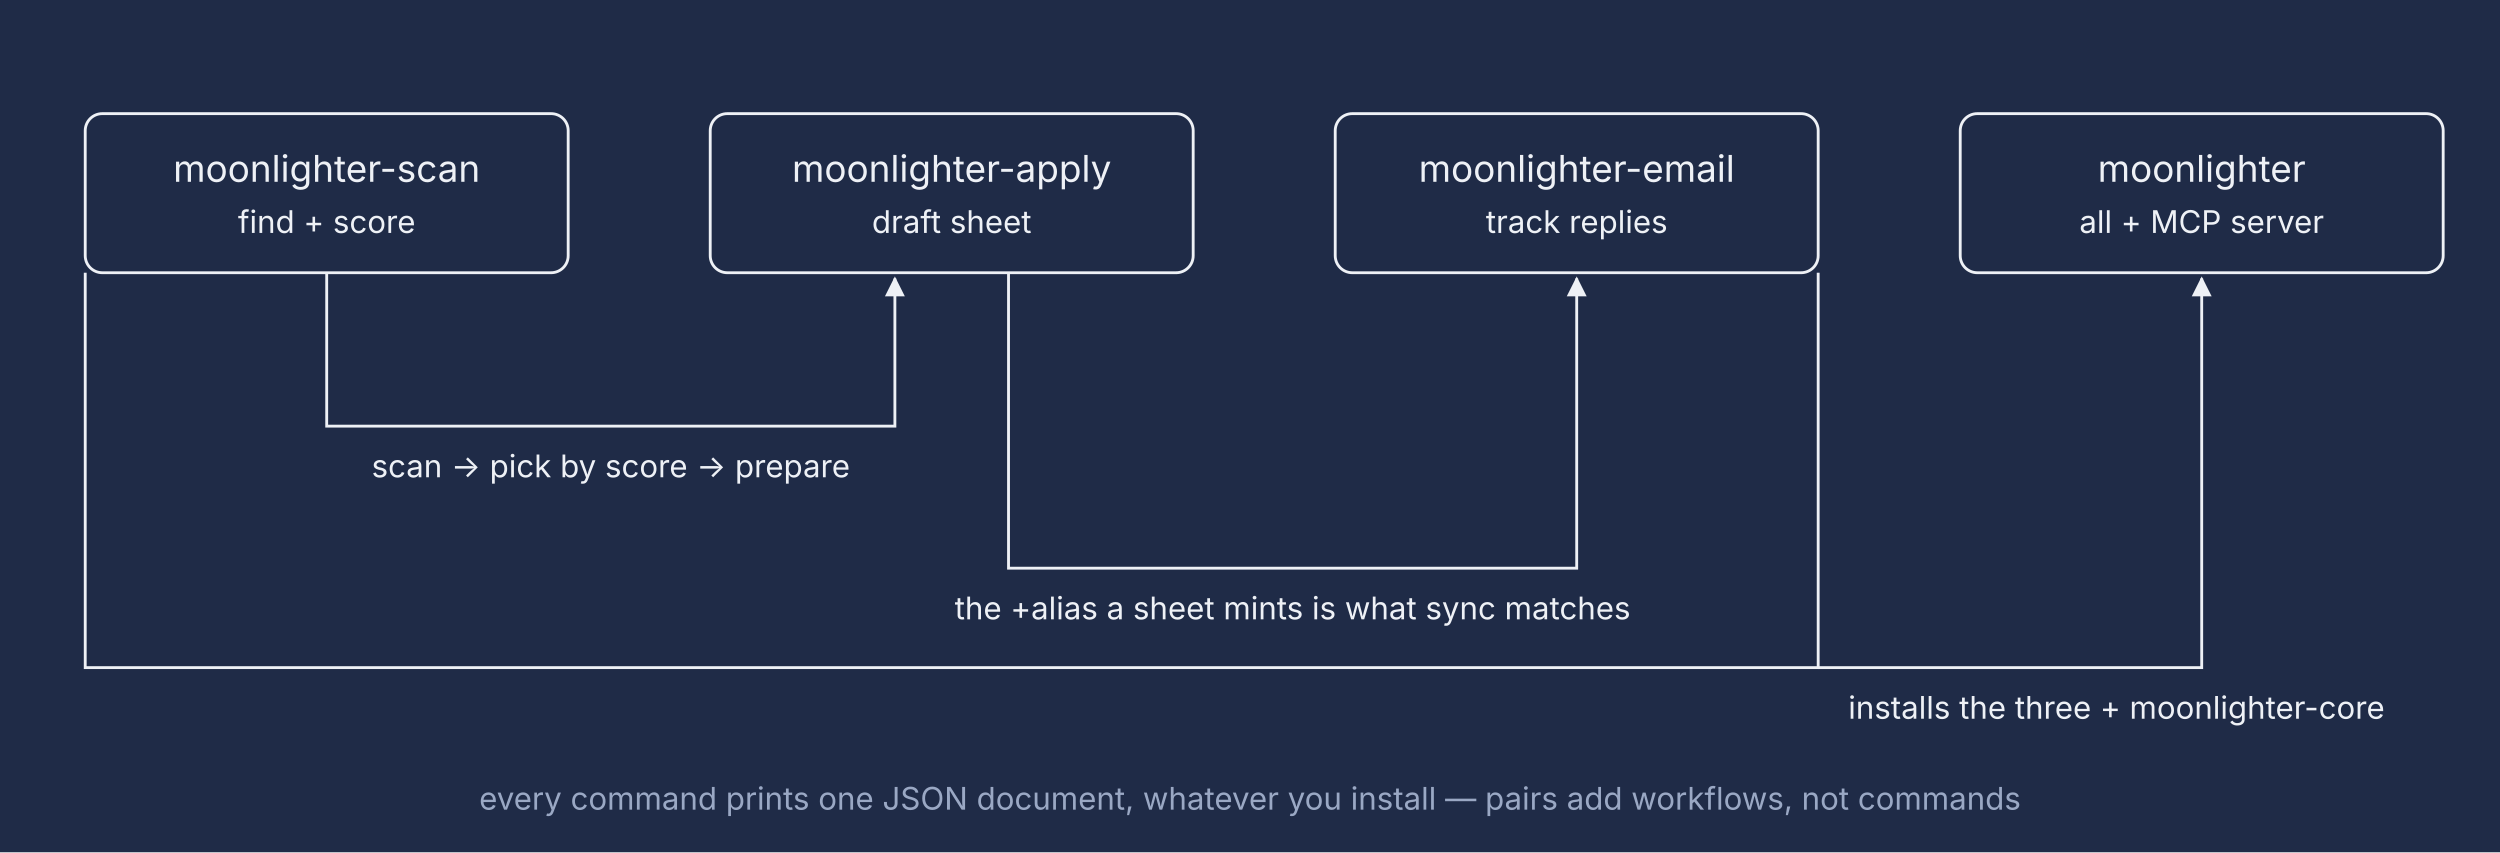
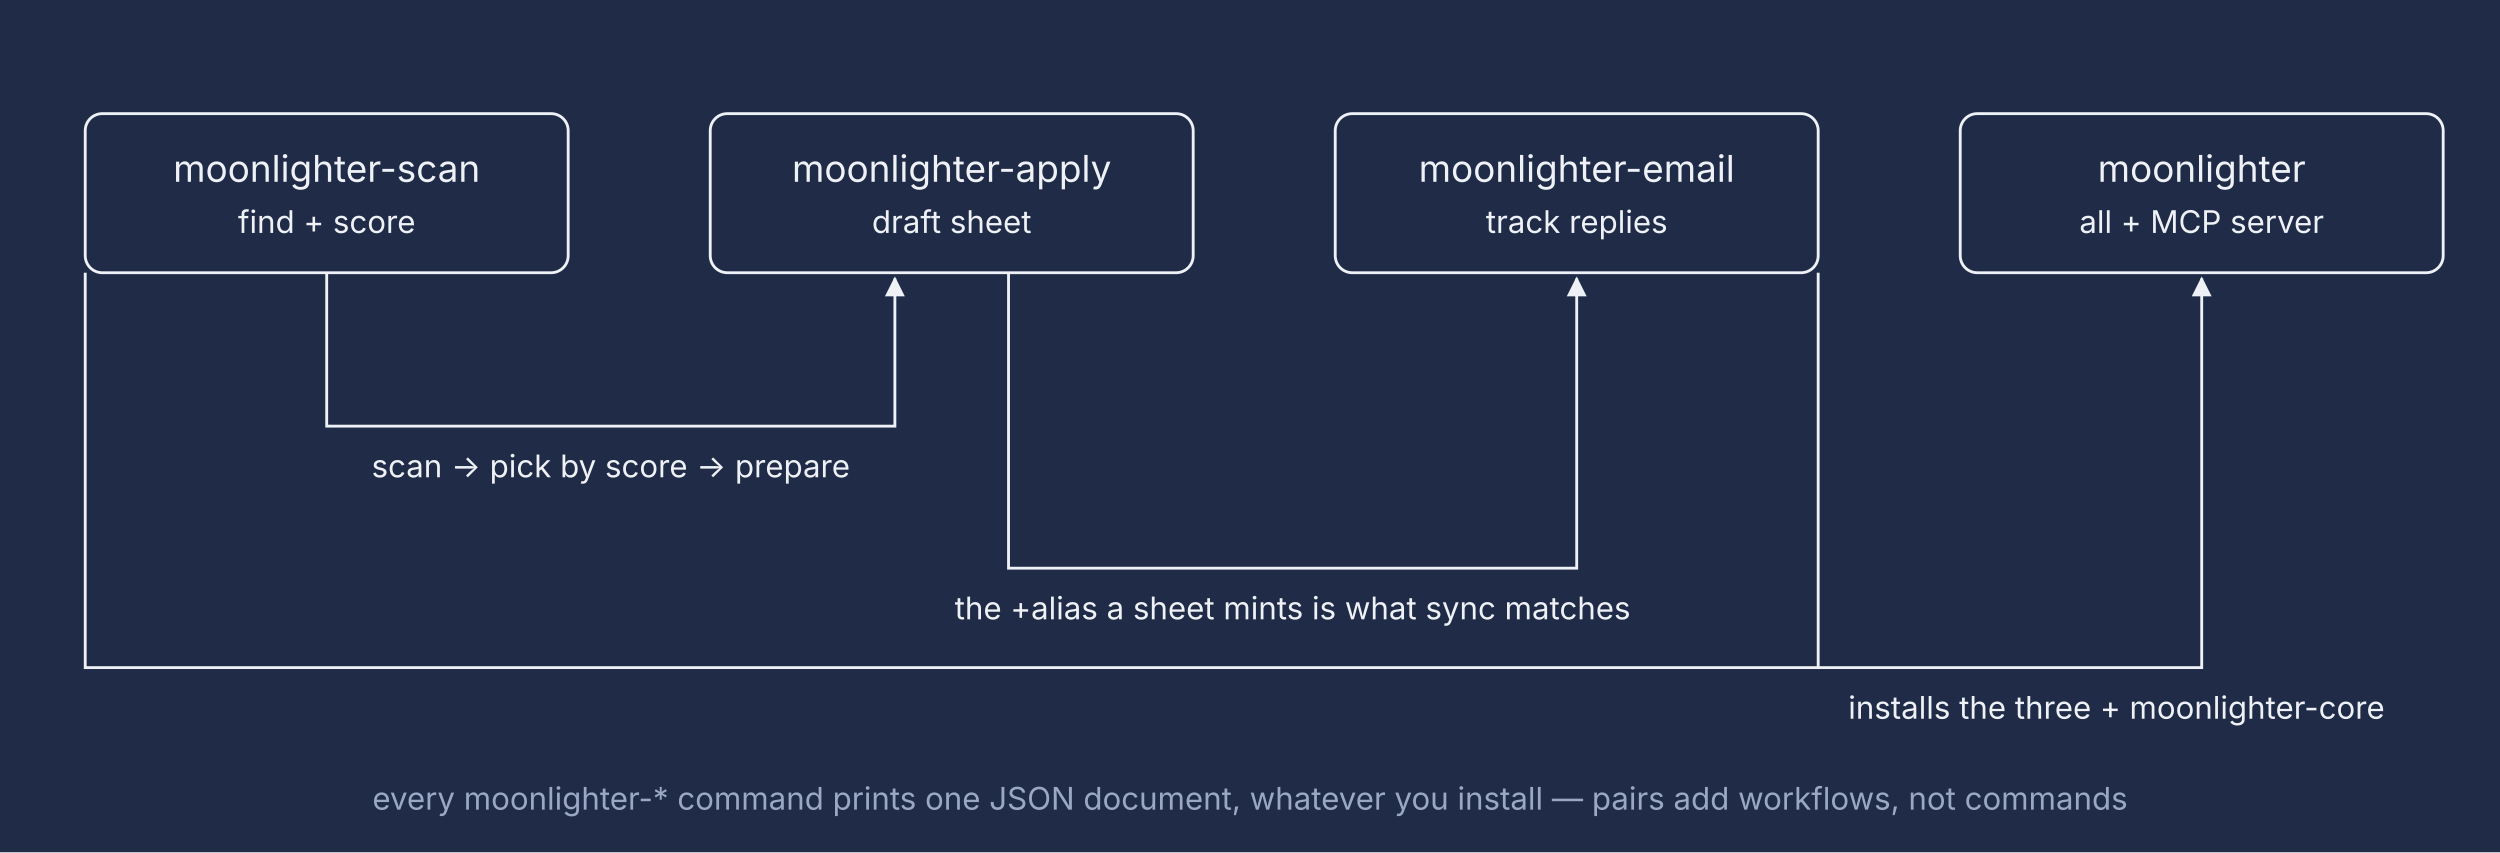
<svg xmlns="http://www.w3.org/2000/svg" viewBox="0 0 880 300" role="img" aria-label="Each moonlighter package works alone; installing two lets them work together">
  <rect x="0" y="0" width="880" height="300" fill="#1F2B47" />
  <defs>
    <marker id="a" viewBox="0 0 10 10" refX="9" refY="5" markerWidth="7" markerHeight="7" orient="auto-start-reverse">
      <path d="M0 0L10 5L0 10z" fill="#EEF1F6" />
    </marker>
  </defs>
  <g font-family="system-ui, -apple-system, Segoe UI, sans-serif" font-size="13" fill="#EEF1F6" text-anchor="middle">
    <rect x="30" y="40" width="170" height="56" rx="6" fill="none" stroke="#EEF1F6" />
    <text x="115" y="64">moonlighter-scan</text>
    <text x="115" y="82" font-size="11">find + score</text>
    <rect x="250" y="40" width="170" height="56" rx="6" fill="none" stroke="#EEF1F6" />
    <text x="335" y="64">moonlighter-apply</text>
    <text x="335" y="82" font-size="11">draft sheet</text>
    <rect x="470" y="40" width="170" height="56" rx="6" fill="none" stroke="#EEF1F6" />
    <text x="555" y="64">moonlighter-email</text>
    <text x="555" y="82" font-size="11">track replies</text>
    <rect x="690" y="40" width="170" height="56" rx="6" fill="none" stroke="#EEF1F6" />
    <text x="775" y="64">moonlighter</text>
    <text x="775" y="82" font-size="11">all + MCP server</text>
    <path d="M115 96 V150 H315 V98" fill="none" stroke="#EEF1F6" marker-end="url(#a)" />
    <text x="215" y="168" font-size="11">scan → pick by score → prepare</text>
    <path d="M355 96 V200 H555 V98" fill="none" stroke="#EEF1F6" marker-end="url(#a)" />
    <text x="455" y="218" font-size="11">the +alias a sheet mints is what sync matches</text>
    <path d="M30 96 V235 H640 V96" fill="none" stroke="#EEF1F6" />
    <path d="M640 235 H775 V98" fill="none" stroke="#EEF1F6" marker-end="url(#a)" />
    <text x="745" y="253" font-size="11">installs the three + moonlighter-core</text>
-     <text x="440" y="285" font-size="11" fill="#9AA8C4">every command prints one JSON document, whatever you install — pairs add workflows, not commands</text>
+     <text x="440" y="285" font-size="11" fill="#9AA8C4">every moonlighter-* command prints one JSON document, whatever you install — pairs add workflows, not commands</text>
  </g>
</svg>
